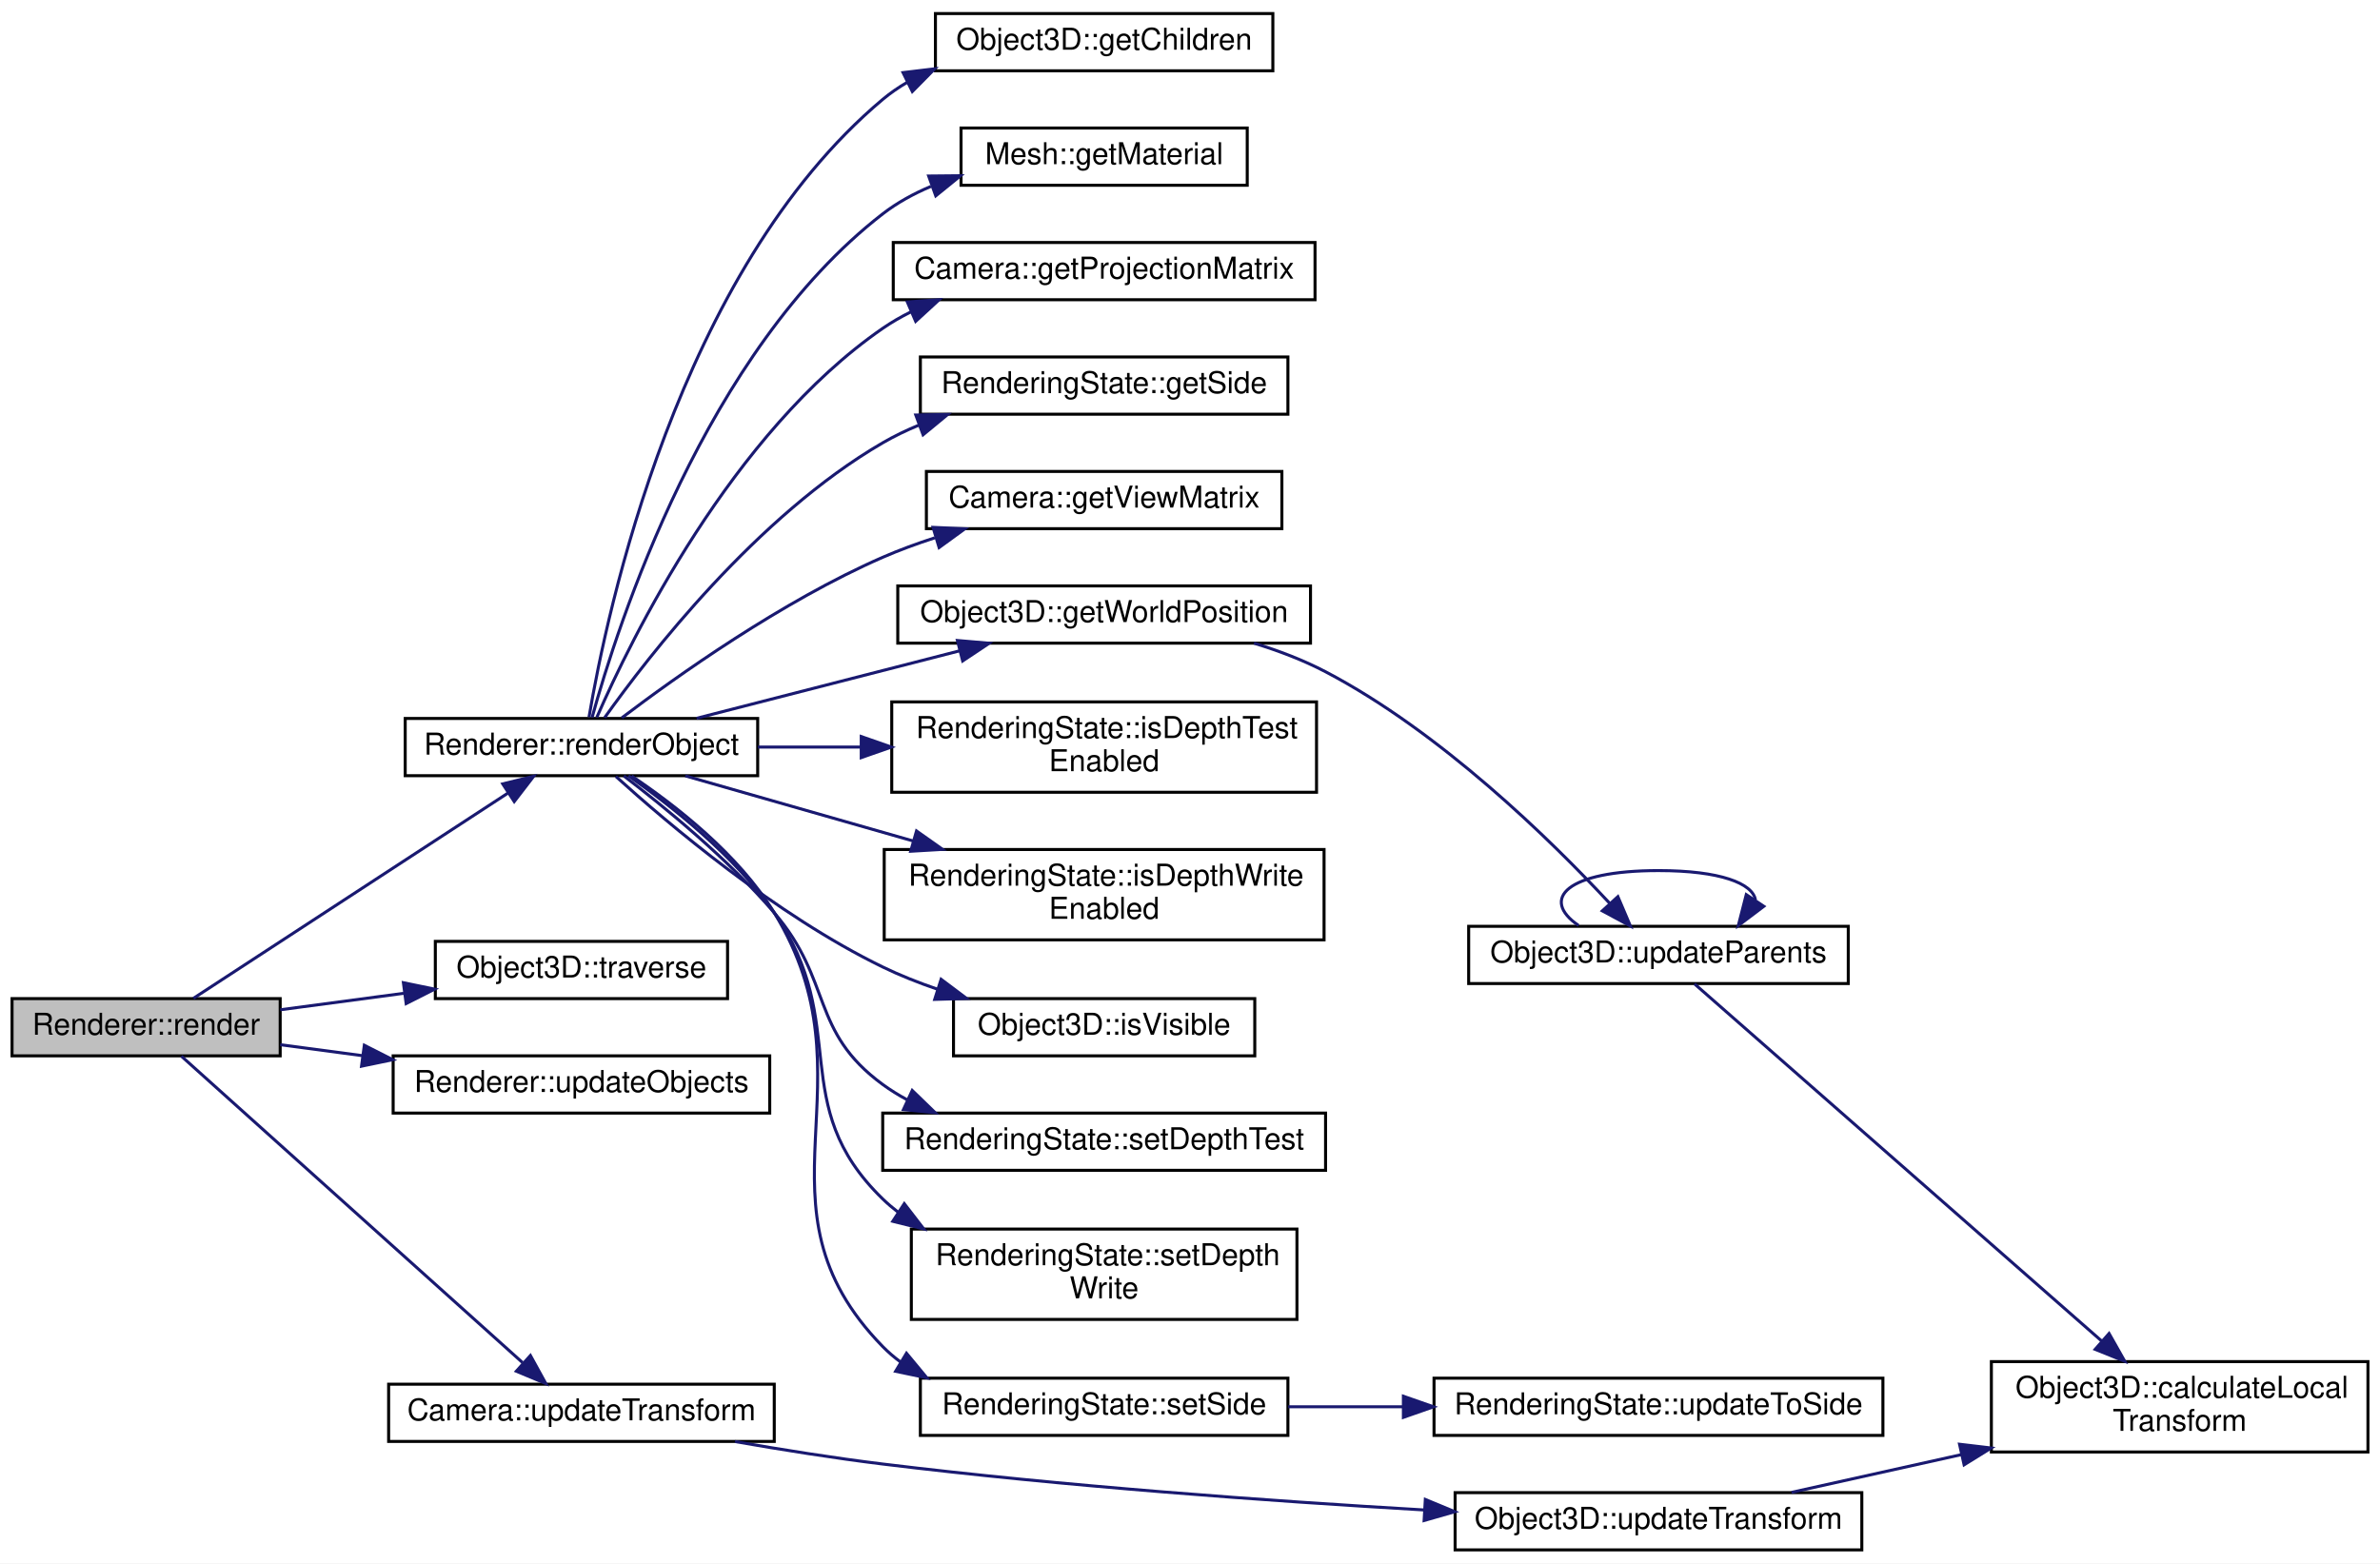
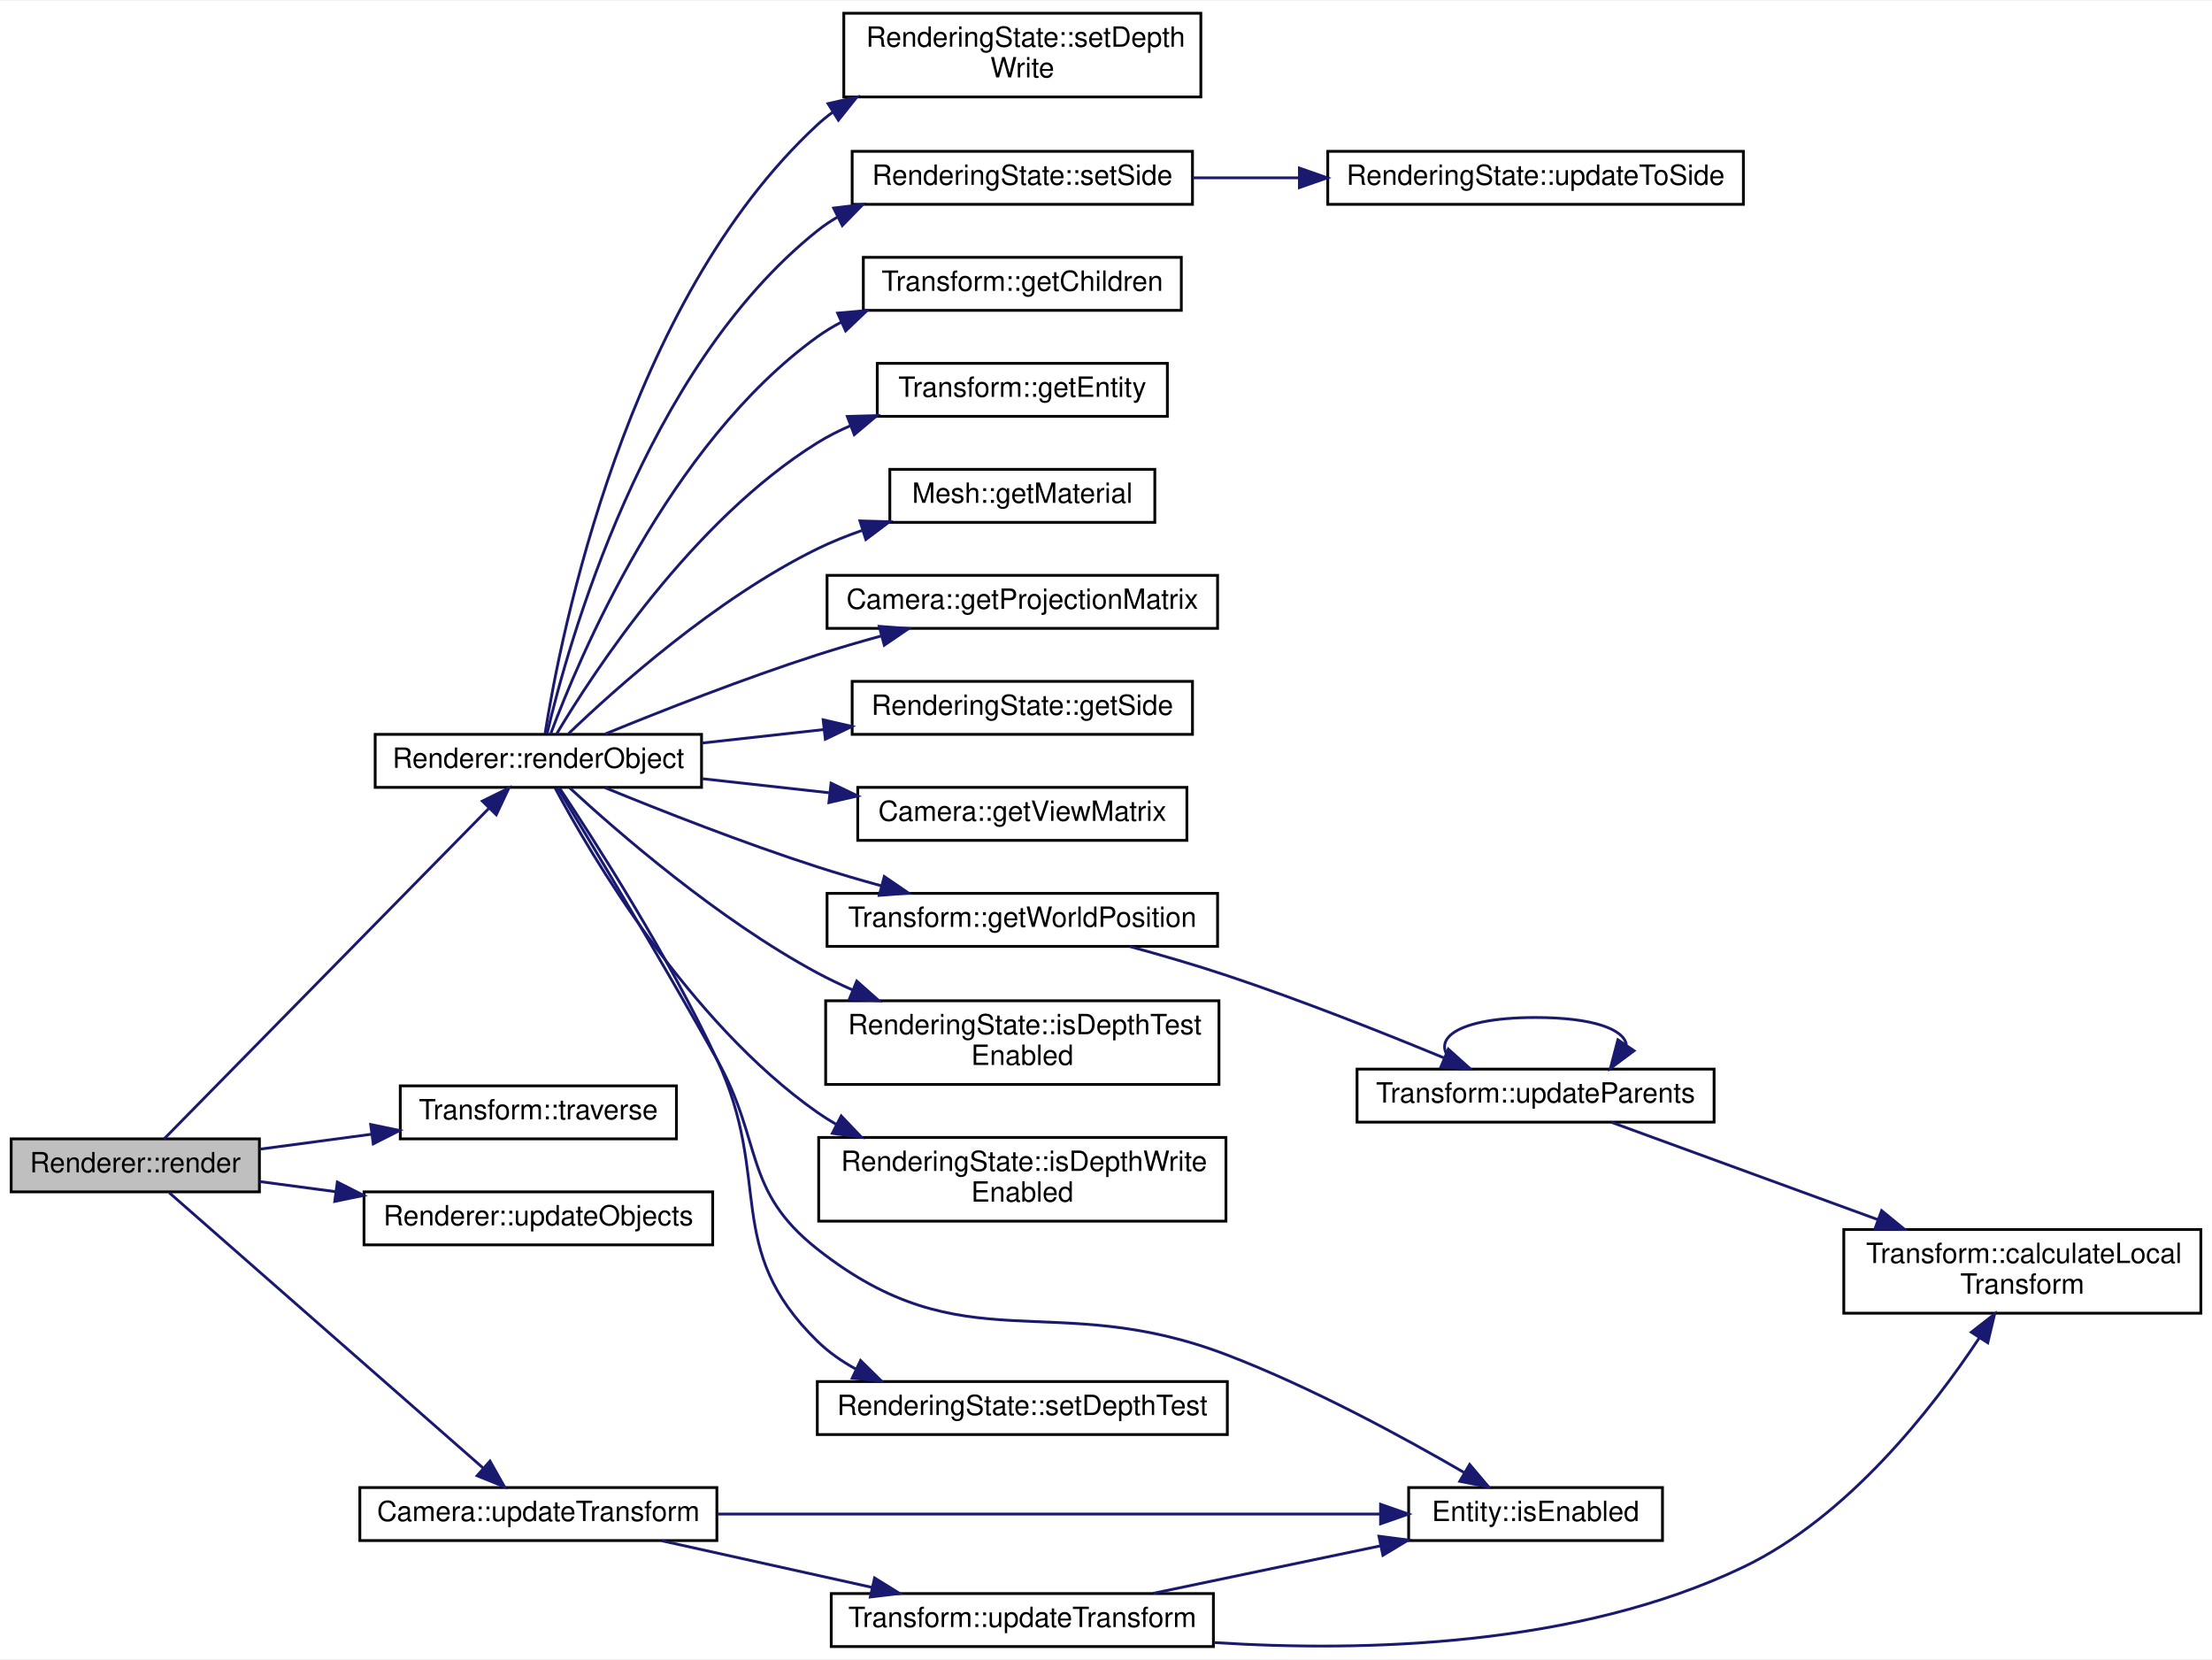
- <svg xmlns="http://www.w3.org/2000/svg" xmlns:xlink="http://www.w3.org/1999/xlink" width="790pt" height="519pt" viewBox="0.00 0.00 790.00 519.00">
-   <g id="graph0" class="graph" transform="scale(1 1) rotate(0) translate(4 515)">
-     <polygon fill="white" stroke="transparent" points="-4,4 -4,-515 786,-515 786,4 -4,4" />
+ <svg xmlns="http://www.w3.org/2000/svg" xmlns:xlink="http://www.w3.org/1999/xlink" width="793pt" height="595pt" viewBox="0.00 0.00 793.00 594.50">
+   <g id="graph0" class="graph" transform="scale(1 1) rotate(0) translate(4 590.5)">
+     <polygon fill="white" stroke="transparent" points="-4,4 -4,-590.5 789,-590.5 789,4 -4,4" />
    <g id="node1" class="node">
      <g id="a_node1">
        <a xlink:title=" ">
-           <polygon fill="#bfbfbf" stroke="black" points="0,-164.5 0,-183.5 89,-183.5 89,-164.5 0,-164.5" />
-           <text text-anchor="middle" x="44.5" y="-171.5" font-family="Helvetica,sans-Serif" font-size="10.00">Renderer::render</text>
+           <polygon fill="#bfbfbf" stroke="black" points="0,-163.5 0,-182.5 89,-182.5 89,-163.5 0,-163.5" />
+           <text text-anchor="middle" x="44.5" y="-170.5" font-family="Helvetica,sans-Serif" font-size="10.00">Renderer::render</text>
        </a>
      </g>
    </g>
    <g id="node2" class="node">
      <g id="a_node2">
-         <a xlink:href="class_renderer.html#a2bdeeed1ec04732473b593ae7729e3a0" target="_top" xlink:title=" ">
-           <polygon fill="white" stroke="black" points="130.5,-257.5 130.5,-276.5 247.5,-276.5 247.5,-257.5 130.5,-257.5" />
-           <text text-anchor="middle" x="189" y="-264.5" font-family="Helvetica,sans-Serif" font-size="10.00">Renderer::renderObject</text>
+         <a xlink:href="class_renderer.html#aa814eabb912509d0cd34b61018e98fb4" target="_top" xlink:title=" ">
+           <polygon fill="white" stroke="black" points="130.5,-308.5 130.5,-327.5 247.5,-327.5 247.5,-308.5 130.5,-308.5" />
+           <text text-anchor="middle" x="189" y="-315.5" font-family="Helvetica,sans-Serif" font-size="10.00">Renderer::renderObject</text>
        </a>
      </g>
    </g>
    <g id="edge1" class="edge">
-       <path fill="none" stroke="midnightblue" d="M60.21,-183.6C84.96,-199.75 135.1,-232.48 164.68,-251.78" />
-       <polygon fill="midnightblue" stroke="midnightblue" points="162.87,-254.78 173.15,-257.31 166.69,-248.91 162.87,-254.78" />
+       <path fill="none" stroke="midnightblue" d="M54.85,-182.51C78.5,-206.57 140.94,-270.11 171.15,-300.86" />
+       <polygon fill="midnightblue" stroke="midnightblue" points="168.92,-303.58 178.43,-308.26 173.92,-298.68 168.92,-303.58" />
+     </g>
+     <g id="node19" class="node">
+       <g id="a_node19">
+         <a xlink:href="class_transform.html#ac347ad73951c53a3df8a065cb418673f" target="_top" xlink:title=" ">
+           <polygon fill="white" stroke="black" points="139.5,-182.5 139.5,-201.5 238.5,-201.5 238.5,-182.5 139.5,-182.5" />
+           <text text-anchor="middle" x="189" y="-189.5" font-family="Helvetica,sans-Serif" font-size="10.00">Transform::traverse</text>
+         </a>
+       </g>
+     </g>
+     <g id="edge19" class="edge">
+       <path fill="none" stroke="midnightblue" d="M89.03,-178.8C101.68,-180.49 115.72,-182.36 129.15,-184.15" />
+       <polygon fill="midnightblue" stroke="midnightblue" points="128.89,-187.65 139.26,-185.5 129.82,-180.71 128.89,-187.65" />
+     </g>
+     <g id="node20" class="node">
+       <g id="a_node20">
+         <a xlink:href="class_renderer.html#a9e2caf85bc89906a55ad46463b8e0d65" target="_top" xlink:title=" ">
+           <polygon fill="white" stroke="black" points="126.5,-144.5 126.5,-163.5 251.5,-163.5 251.5,-144.5 126.5,-144.5" />
+           <text text-anchor="middle" x="189" y="-151.5" font-family="Helvetica,sans-Serif" font-size="10.00">Renderer::updateObjects</text>
+         </a>
+       </g>
+     </g>
+     <g id="edge20" class="edge">
+       <path fill="none" stroke="midnightblue" d="M89.03,-167.2C97.68,-166.04 106.99,-164.8 116.3,-163.56" />
+       <polygon fill="midnightblue" stroke="midnightblue" points="116.93,-167.01 126.38,-162.22 116,-160.07 116.93,-167.01" />
+     </g>
+     <g id="node21" class="node">
+       <g id="a_node21">
+         <a xlink:href="class_camera.html#af0f2af61879a9f9346d52028a5190cda" target="_top" xlink:title=" ">
+           <polygon fill="white" stroke="black" points="125,-38.5 125,-57.5 253,-57.5 253,-38.5 125,-38.5" />
+           <text text-anchor="middle" x="189" y="-45.5" font-family="Helvetica,sans-Serif" font-size="10.00">Camera::updateTransform</text>
+         </a>
+       </g>
+     </g>
+     <g id="edge21" class="edge">
+       <path fill="none" stroke="midnightblue" d="M56.68,-163.19C81.03,-141.83 139.07,-90.92 169.17,-64.52" />
+       <polygon fill="midnightblue" stroke="midnightblue" points="171.66,-66.99 176.87,-57.76 167.04,-61.73 171.66,-66.99" />
+     </g>
+     <g id="node3" class="node">
+       <g id="a_node3">
+         <a xlink:href="class_transform.html#aa88751206dca7860f5c17977c8c10aa0" target="_top" xlink:title=" ">
+           <polygon fill="white" stroke="black" points="305.5,-479.5 305.5,-498.5 419.5,-498.5 419.5,-479.5 305.5,-479.5" />
+           <text text-anchor="middle" x="362.5" y="-486.5" font-family="Helvetica,sans-Serif" font-size="10.00">Transform::getChildren</text>
+         </a>
+       </g>
+     </g>
+     <g id="edge2" class="edge">
+       <path fill="none" stroke="midnightblue" d="M193.39,-327.6C203.41,-354.55 235.62,-431.49 289,-470 291.69,-471.94 294.57,-473.68 297.56,-475.25" />
+       <polygon fill="midnightblue" stroke="midnightblue" points="296.28,-478.51 306.84,-479.43 299.16,-472.13 296.28,-478.51" />
+     </g>
+     <g id="node4" class="node">
+       <g id="a_node4">
+         <a xlink:href="class_transform.html#adca42bceb17b1b1f782a8993c937172a" target="_top" xlink:title=" ">
+           <polygon fill="white" stroke="black" points="310.5,-441.5 310.5,-460.5 414.5,-460.5 414.5,-441.5 310.5,-441.5" />
+           <text text-anchor="middle" x="362.5" y="-448.5" font-family="Helvetica,sans-Serif" font-size="10.00">Transform::getEntity</text>
+         </a>
+       </g>
+     </g>
+     <g id="edge3" class="edge">
+       <path fill="none" stroke="midnightblue" d="M195.55,-327.67C208.74,-349.77 244.25,-404.19 289,-432 292.77,-434.34 296.82,-436.4 301.01,-438.2" />
+       <polygon fill="midnightblue" stroke="midnightblue" points="299.77,-441.47 310.36,-441.76 302.26,-434.93 299.77,-441.47" />
+     </g>
+     <g id="node5" class="node">
+       <g id="a_node5">
+         <a xlink:href="class_mesh.html#aecffca8fb03133d4c17187203cd0266c" target="_top" xlink:title=" ">
+           <polygon fill="white" stroke="black" points="315,-403.5 315,-422.5 410,-422.5 410,-403.5 315,-403.5" />
+           <text text-anchor="middle" x="362.5" y="-410.5" font-family="Helvetica,sans-Serif" font-size="10.00">Mesh::getMaterial</text>
+         </a>
+       </g>
+     </g>
+     <g id="edge4" class="edge">
+       <path fill="none" stroke="midnightblue" d="M199.77,-327.7C216.56,-343.84 252.61,-376.17 289,-394 294.04,-396.47 299.44,-398.64 304.93,-400.56" />
+       <polygon fill="midnightblue" stroke="midnightblue" points="304.28,-404.02 314.87,-403.72 306.4,-397.35 304.28,-404.02" />
+     </g>
+     <g id="node6" class="node">
+       <g id="a_node6">
+         <a xlink:href="class_camera.html#afa63fa057ff14d083a1fc909c714a193" target="_top" xlink:title=" ">
+           <polygon fill="white" stroke="black" points="292.5,-365.5 292.5,-384.5 432.5,-384.5 432.5,-365.5 292.5,-365.5" />
+           <text text-anchor="middle" x="362.5" y="-372.5" font-family="Helvetica,sans-Serif" font-size="10.00">Camera::getProjectionMatrix</text>
+         </a>
+       </g>
+     </g>
+     <g id="edge5" class="edge">
+       <path fill="none" stroke="midnightblue" d="M212.95,-327.64C232.85,-335.79 262.54,-347.48 289,-356 296.4,-358.38 304.3,-360.69 312.06,-362.82" />
+       <polygon fill="midnightblue" stroke="midnightblue" points="311.2,-366.22 321.76,-365.43 313.01,-359.46 311.2,-366.22" />
+     </g>
+     <g id="node7" class="node">
+       <g id="a_node7">
+         <a xlink:href="class_rendering_state.html#aeed41975ad27a7047fbd53de0bf8bffe" target="_top" xlink:title=" ">
+           <polygon fill="white" stroke="black" points="301.5,-327.5 301.5,-346.5 423.5,-346.5 423.5,-327.5 301.5,-327.5" />
+           <text text-anchor="middle" x="362.5" y="-334.5" font-family="Helvetica,sans-Serif" font-size="10.00">RenderingState::getSide</text>
+         </a>
+       </g>
+     </g>
+     <g id="edge6" class="edge">
+       <path fill="none" stroke="midnightblue" d="M247.58,-324.38C261.66,-325.94 276.87,-327.62 291.45,-329.24" />
+       <polygon fill="midnightblue" stroke="midnightblue" points="291.1,-332.72 301.43,-330.34 291.88,-325.76 291.1,-332.72" />
+     </g>
+     <g id="node8" class="node">
+       <g id="a_node8">
+         <a xlink:href="class_camera.html#ac41a74ed5e232d5506808006b31982e1" target="_top" xlink:title=" ">
+           <polygon fill="white" stroke="black" points="303.5,-289.5 303.5,-308.5 421.5,-308.5 421.5,-289.5 303.5,-289.5" />
+           <text text-anchor="middle" x="362.5" y="-296.5" font-family="Helvetica,sans-Serif" font-size="10.00">Camera::getViewMatrix</text>
+         </a>
+       </g>
+     </g>
+     <g id="edge7" class="edge">
+       <path fill="none" stroke="midnightblue" d="M247.58,-311.62C262.21,-310 278.07,-308.24 293.17,-306.57" />
+       <polygon fill="midnightblue" stroke="midnightblue" points="293.93,-310.01 303.48,-305.43 293.16,-303.05 293.93,-310.01" />
+     </g>
+     <g id="node9" class="node">
+       <g id="a_node9">
+         <a xlink:href="class_transform.html#a4aceae93bd257caee5459fe0d2c44dcf" target="_top" xlink:title=" ">
+           <polygon fill="white" stroke="black" points="292.5,-251.5 292.5,-270.5 432.5,-270.5 432.5,-251.5 292.5,-251.5" />
+           <text text-anchor="middle" x="362.5" y="-258.5" font-family="Helvetica,sans-Serif" font-size="10.00">Transform::getWorldPosition</text>
+         </a>
+       </g>
+     </g>
+     <g id="edge8" class="edge">
+       <path fill="none" stroke="midnightblue" d="M212.95,-308.36C232.85,-300.21 262.54,-288.52 289,-280 296.4,-277.62 304.3,-275.31 312.06,-273.18" />
+       <polygon fill="midnightblue" stroke="midnightblue" points="313.01,-276.54 321.76,-270.57 311.2,-269.78 313.01,-276.54" />
+     </g>
+     <g id="node12" class="node">
+       <g id="a_node12">
+         <a xlink:href="class_rendering_state.html#a18fd46cb3589363bacb3fe8c43717a11" target="_top" xlink:title=" ">
+           <polygon fill="white" stroke="black" points="292,-202 292,-232 433,-232 433,-202 292,-202" />
+           <text text-anchor="start" x="300" y="-220" font-family="Helvetica,sans-Serif" font-size="10.00">RenderingState::isDepthTest</text>
+           <text text-anchor="middle" x="362.5" y="-209" font-family="Helvetica,sans-Serif" font-size="10.00">Enabled</text>
+         </a>
+       </g>
+     </g>
+     <g id="edge12" class="edge">
+       <path fill="none" stroke="midnightblue" d="M200.2,-308.34C217.33,-292.56 253.5,-261.09 289,-242 293,-239.85 297.22,-237.83 301.53,-235.94" />
+       <polygon fill="midnightblue" stroke="midnightblue" points="303.15,-239.06 311.07,-232.02 300.49,-232.58 303.15,-239.06" />
+     </g>
+     <g id="node13" class="node">
+       <g id="a_node13">
+         <a xlink:href="class_rendering_state.html#a146f2037a5c55a8e2a7b2b5c9e111aa7" target="_top" xlink:title=" ">
+           <polygon fill="white" stroke="black" points="289.5,-153 289.5,-183 435.5,-183 435.5,-153 289.5,-153" />
+           <text text-anchor="start" x="297.5" y="-171" font-family="Helvetica,sans-Serif" font-size="10.00">RenderingState::isDepthWrite</text>
+           <text text-anchor="middle" x="362.5" y="-160" font-family="Helvetica,sans-Serif" font-size="10.00">Enabled</text>
+         </a>
+       </g>
+     </g>
+     <g id="edge13" class="edge">
+       <path fill="none" stroke="midnightblue" d="M195.03,-308.21C207.61,-284.67 242.78,-224.46 289,-192 291.14,-190.5 293.37,-189.09 295.68,-187.76" />
+       <polygon fill="midnightblue" stroke="midnightblue" points="297.58,-190.72 304.88,-183.05 294.39,-184.49 297.58,-190.72" />
+     </g>
+     <g id="node14" class="node">
+       <g id="a_node14">
+         <a xlink:href="class_entity.html#a2a0f7811f8c3f8726be1549e1c4acba4" target="_top" xlink:title=" ">
+           <polygon fill="white" stroke="black" points="501,-38.5 501,-57.5 592,-57.5 592,-38.5 501,-38.5" />
+           <text text-anchor="middle" x="546.5" y="-45.5" font-family="Helvetica,sans-Serif" font-size="10.00">Entity::isEnabled</text>
+         </a>
+       </g>
+     </g>
+     <g id="edge14" class="edge">
+       <path fill="none" stroke="midnightblue" d="M195.88,-308.35C207.2,-289.69 232.71,-247.32 253,-211 269.68,-181.15 262.16,-164.19 289,-143 341.96,-101.18 373,-129.18 436,-105 466.33,-93.36 499.13,-75.52 520.84,-62.91" />
+       <polygon fill="midnightblue" stroke="midnightblue" points="522.87,-65.78 529.71,-57.69 519.32,-59.74 522.87,-65.78" />
+     </g>
+     <g id="node15" class="node">
+       <g id="a_node15">
+         <a xlink:href="class_rendering_state.html#a018f7b1d53aec7938e1387c2002c526c" target="_top" xlink:title=" ">
+           <polygon fill="white" stroke="black" points="289,-76.5 289,-95.5 436,-95.5 436,-76.5 289,-76.5" />
+           <text text-anchor="middle" x="362.5" y="-83.5" font-family="Helvetica,sans-Serif" font-size="10.00">RenderingState::setDepthTest</text>
+         </a>
+       </g>
+     </g>
+     <g id="edge15" class="edge">
+       <path fill="none" stroke="midnightblue" d="M196.56,-308.31C208.8,-289.94 235.47,-248.5 253,-211 273.18,-167.83 254.92,-143.31 289,-110 293.03,-106.06 297.72,-102.77 302.74,-100.02" />
+       <polygon fill="midnightblue" stroke="midnightblue" points="304.51,-103.05 312.06,-95.62 301.52,-96.72 304.51,-103.05" />
+     </g>
+     <g id="node16" class="node">
+       <g id="a_node16">
+         <a xlink:href="class_rendering_state.html#a2febc5778dc60f6bd1f0cb2019b68319" target="_top" xlink:title=" ">
+           <polygon fill="white" stroke="black" points="298.5,-556 298.5,-586 426.5,-586 426.5,-556 298.5,-556" />
+           <text text-anchor="start" x="306.5" y="-574" font-family="Helvetica,sans-Serif" font-size="10.00">RenderingState::setDepth</text>
+           <text text-anchor="middle" x="362.5" y="-563" font-family="Helvetica,sans-Serif" font-size="10.00">Write</text>
+         </a>
+       </g>
+     </g>
+     <g id="edge16" class="edge">
+       <path fill="none" stroke="midnightblue" d="M191.41,-327.83C196.92,-362.8 220.27,-482.4 289,-546 290.71,-547.58 292.52,-549.06 294.41,-550.45" />
+       <polygon fill="midnightblue" stroke="midnightblue" points="292.85,-553.6 303.18,-555.95 296.57,-547.67 292.85,-553.6" />
+     </g>
+     <g id="node17" class="node">
+       <g id="a_node17">
+         <a xlink:href="class_rendering_state.html#a0aad7ee74dfb460afea02d266a120fce" target="_top" xlink:title=" ">
+           <polygon fill="white" stroke="black" points="301.5,-517.5 301.5,-536.5 423.5,-536.5 423.5,-517.5 301.5,-517.5" />
+           <text text-anchor="middle" x="362.5" y="-524.5" font-family="Helvetica,sans-Serif" font-size="10.00">RenderingState::setSide</text>
+         </a>
+       </g>
+     </g>
+     <g id="edge17" class="edge">
+       <path fill="none" stroke="midnightblue" d="M192.1,-327.66C199.4,-358.94 226.78,-458.36 289,-508 291.29,-509.83 293.73,-511.48 296.29,-512.97" />
+       <polygon fill="midnightblue" stroke="midnightblue" points="294.85,-516.16 305.36,-517.47 297.96,-509.89 294.85,-516.16" />
+     </g>
+     <g id="node10" class="node">
+       <g id="a_node10">
+         <a xlink:href="class_transform.html#a1a6acc87d9a71ce0017898ba55b0951b" target="_top" xlink:title=" ">
+           <polygon fill="white" stroke="black" points="482.5,-188.5 482.5,-207.5 610.5,-207.5 610.5,-188.5 482.5,-188.5" />
+           <text text-anchor="middle" x="546.5" y="-195.5" font-family="Helvetica,sans-Serif" font-size="10.00">Transform::updateParents</text>
+         </a>
+       </g>
+     </g>
+     <g id="edge9" class="edge">
+       <path fill="none" stroke="midnightblue" d="M400.98,-251.47C412.31,-248.37 424.73,-244.76 436,-241 462.55,-232.15 492.05,-220.46 513.73,-211.5" />
+       <polygon fill="midnightblue" stroke="midnightblue" points="515.22,-214.67 523.1,-207.59 512.53,-208.21 515.22,-214.67" />
+     </g>
+     <g id="edge11" class="edge">
+       <path fill="none" stroke="midnightblue" d="M519.68,-207.76C506.63,-216.57 515.57,-226 546.5,-226 567.28,-226 578.13,-221.74 579.06,-216.27" />
+       <polygon fill="midnightblue" stroke="midnightblue" points="581.81,-214.09 573.32,-207.76 576.01,-218.01 581.81,-214.09" />
+     </g>
+     <g id="node11" class="node">
+       <g id="a_node11">
+         <a xlink:href="class_transform.html#ae511cc7b5382f46863ed06975ed80e57" target="_top" xlink:title=" ">
+           <polygon fill="white" stroke="black" points="657,-120 657,-150 785,-150 785,-120 657,-120" />
+           <text text-anchor="start" x="665" y="-138" font-family="Helvetica,sans-Serif" font-size="10.00">Transform::calculateLocal</text>
+           <text text-anchor="middle" x="721" y="-127" font-family="Helvetica,sans-Serif" font-size="10.00">Transform</text>
+         </a>
+       </g>
+     </g>
+     <g id="edge10" class="edge">
+       <path fill="none" stroke="midnightblue" d="M573.7,-188.43C598.98,-179.2 637.93,-164.97 669.29,-153.52" />
+       <polygon fill="midnightblue" stroke="midnightblue" points="670.56,-156.78 678.75,-150.07 668.16,-150.21 670.56,-156.78" />
    </g>
    <g id="node18" class="node">
      <g id="a_node18">
-         <a xlink:href="class_object3_d.html#abfcb01c6c466abc2c90e82c9722eb9e5" target="_top" xlink:title=" ">
-           <polygon fill="white" stroke="black" points="140.5,-183.5 140.5,-202.5 237.5,-202.5 237.5,-183.5 140.5,-183.5" />
-           <text text-anchor="middle" x="189" y="-190.5" font-family="Helvetica,sans-Serif" font-size="10.00">Object3D::traverse</text>
+         <a xlink:href="class_rendering_state.html#aa4ff3c107d673ad86b3f38cd250e08b6" target="_top" xlink:title=" ">
+           <polygon fill="white" stroke="black" points="472,-517.5 472,-536.5 621,-536.5 621,-517.5 472,-517.5" />
+           <text text-anchor="middle" x="546.5" y="-524.5" font-family="Helvetica,sans-Serif" font-size="10.00">RenderingState::updateToSide</text>
        </a>
      </g>
    </g>
    <g id="edge18" class="edge">
-       <path fill="none" stroke="midnightblue" d="M89.03,-179.8C101.94,-181.53 116.3,-183.44 129.98,-185.26" />
-       <polygon fill="midnightblue" stroke="midnightblue" points="129.9,-188.78 140.27,-186.64 130.82,-181.85 129.9,-188.78" />
-     </g>
-     <g id="node19" class="node">
-       <g id="a_node19">
-         <a xlink:href="class_renderer.html#a5f8debf05f18645236b8dc487a6aa86d" target="_top" xlink:title=" ">
-           <polygon fill="white" stroke="black" points="126.5,-145.5 126.5,-164.5 251.5,-164.5 251.5,-145.5 126.5,-145.5" />
-           <text text-anchor="middle" x="189" y="-152.5" font-family="Helvetica,sans-Serif" font-size="10.00">Renderer::updateObjects</text>
-         </a>
-       </g>
-     </g>
-     <g id="edge19" class="edge">
-       <path fill="none" stroke="midnightblue" d="M89.03,-168.2C97.68,-167.04 106.99,-165.8 116.3,-164.56" />
-       <polygon fill="midnightblue" stroke="midnightblue" points="116.93,-168.01 126.38,-163.22 116,-161.07 116.93,-168.01" />
-     </g>
-     <g id="node20" class="node">
-       <g id="a_node20">
-         <a xlink:href="class_camera.html#af0f2af61879a9f9346d52028a5190cda" target="_top" xlink:title=" ">
-           <polygon fill="white" stroke="black" points="125,-36.5 125,-55.5 253,-55.5 253,-36.5 125,-36.5" />
-           <text text-anchor="middle" x="189" y="-43.5" font-family="Helvetica,sans-Serif" font-size="10.00">Camera::updateTransform</text>
-         </a>
-       </g>
-     </g>
-     <g id="edge20" class="edge">
-       <path fill="none" stroke="midnightblue" d="M56.21,-164.38C80.35,-142.7 139.25,-89.79 169.46,-62.66" />
-       <polygon fill="midnightblue" stroke="midnightblue" points="172.06,-65.02 177.17,-55.73 167.39,-59.81 172.06,-65.02" />
-     </g>
-     <g id="node3" class="node">
-       <g id="a_node3">
-         <a xlink:href="class_object3_d.html#add236be584240de0df808f4a656572c4" target="_top" xlink:title=" ">
-           <polygon fill="white" stroke="black" points="306.5,-491.5 306.5,-510.5 418.5,-510.5 418.5,-491.5 306.5,-491.5" />
-           <text text-anchor="middle" x="362.5" y="-498.5" font-family="Helvetica,sans-Serif" font-size="10.00">Object3D::getChildren</text>
-         </a>
-       </g>
-     </g>
-     <g id="edge2" class="edge">
-       <path fill="none" stroke="midnightblue" d="M191.51,-276.93C197.27,-311.12 220.98,-424.97 289,-482 291.54,-484.13 294.3,-486.03 297.2,-487.71" />
-       <polygon fill="midnightblue" stroke="midnightblue" points="295.75,-490.9 306.27,-492.16 298.83,-484.62 295.75,-490.9" />
-     </g>
-     <g id="node4" class="node">
-       <g id="a_node4">
-         <a xlink:href="class_mesh.html#aecffca8fb03133d4c17187203cd0266c" target="_top" xlink:title=" ">
-           <polygon fill="white" stroke="black" points="315,-453.5 315,-472.5 410,-472.5 410,-453.5 315,-453.5" />
-           <text text-anchor="middle" x="362.5" y="-460.5" font-family="Helvetica,sans-Serif" font-size="10.00">Mesh::getMaterial</text>
-         </a>
-       </g>
-     </g>
-     <g id="edge3" class="edge">
-       <path fill="none" stroke="midnightblue" d="M192.54,-276.84C200.81,-306.91 229.97,-398.32 289,-444 293.81,-447.72 299.29,-450.72 305.02,-453.13" />
-       <polygon fill="midnightblue" stroke="midnightblue" points="304.25,-456.57 314.84,-456.67 306.61,-449.99 304.25,-456.57" />
-     </g>
-     <g id="node5" class="node">
-       <g id="a_node5">
-         <a xlink:href="class_camera.html#afa63fa057ff14d083a1fc909c714a193" target="_top" xlink:title=" ">
-           <polygon fill="white" stroke="black" points="292.5,-415.5 292.5,-434.5 432.5,-434.5 432.5,-415.5 292.5,-415.5" />
-           <text text-anchor="middle" x="362.5" y="-422.5" font-family="Helvetica,sans-Serif" font-size="10.00">Camera::getProjectionMatrix</text>
-         </a>
-       </g>
-     </g>
-     <g id="edge4" class="edge">
-       <path fill="none" stroke="midnightblue" d="M194.11,-276.87C205.27,-302.45 238.77,-371.33 289,-406 291.93,-408.02 295.05,-409.82 298.31,-411.44" />
-       <polygon fill="midnightblue" stroke="midnightblue" points="297.17,-414.76 307.74,-415.5 299.94,-408.33 297.17,-414.76" />
-     </g>
-     <g id="node6" class="node">
-       <g id="a_node6">
-         <a xlink:href="class_rendering_state.html#aeed41975ad27a7047fbd53de0bf8bffe" target="_top" xlink:title=" ">
-           <polygon fill="white" stroke="black" points="301.5,-377.5 301.5,-396.5 423.5,-396.5 423.5,-377.5 301.5,-377.5" />
-           <text text-anchor="middle" x="362.5" y="-384.5" font-family="Helvetica,sans-Serif" font-size="10.00">RenderingState::getSide</text>
-         </a>
-       </g>
-     </g>
-     <g id="edge5" class="edge">
-       <path fill="none" stroke="midnightblue" d="M196.69,-276.75C211.09,-297 247.16,-343.72 289,-368 292.84,-370.23 296.94,-372.2 301.17,-373.94" />
-       <polygon fill="midnightblue" stroke="midnightblue" points="299.98,-377.23 310.57,-377.41 302.4,-370.67 299.98,-377.23" />
-     </g>
-     <g id="node7" class="node">
-       <g id="a_node7">
-         <a xlink:href="class_camera.html#ac41a74ed5e232d5506808006b31982e1" target="_top" xlink:title=" ">
-           <polygon fill="white" stroke="black" points="303.5,-339.5 303.5,-358.5 421.5,-358.5 421.5,-339.5 303.5,-339.5" />
-           <text text-anchor="middle" x="362.5" y="-346.5" font-family="Helvetica,sans-Serif" font-size="10.00">Camera::getViewMatrix</text>
-         </a>
-       </g>
-     </g>
-     <g id="edge6" class="edge">
-       <path fill="none" stroke="midnightblue" d="M202.41,-276.71C220.49,-290.42 255.58,-315.41 289,-330 294.5,-332.4 300.37,-334.55 306.3,-336.47" />
-       <polygon fill="midnightblue" stroke="midnightblue" points="305.7,-339.94 316.29,-339.47 307.72,-333.24 305.7,-339.94" />
-     </g>
-     <g id="node8" class="node">
-       <g id="a_node8">
-         <a xlink:href="class_object3_d.html#a1282f3d1bc1eac2d428f7183ffd0311b" target="_top" xlink:title=" ">
-           <polygon fill="white" stroke="black" points="294,-301.5 294,-320.5 431,-320.5 431,-301.5 294,-301.5" />
-           <text text-anchor="middle" x="362.5" y="-308.5" font-family="Helvetica,sans-Serif" font-size="10.00">Object3D::getWorldPosition</text>
-         </a>
-       </g>
-     </g>
-     <g id="edge7" class="edge">
-       <path fill="none" stroke="midnightblue" d="M227.21,-276.55C252.83,-283.12 287.07,-291.9 314.56,-298.96" />
-       <polygon fill="midnightblue" stroke="midnightblue" points="313.8,-302.38 324.36,-301.47 315.54,-295.6 313.8,-302.38" />
-     </g>
-     <g id="node11" class="node">
-       <g id="a_node11">
-         <a xlink:href="class_rendering_state.html#a18fd46cb3589363bacb3fe8c43717a11" target="_top" xlink:title=" ">
-           <polygon fill="white" stroke="black" points="292,-252 292,-282 433,-282 433,-252 292,-252" />
-           <text text-anchor="start" x="300" y="-270" font-family="Helvetica,sans-Serif" font-size="10.00">RenderingState::isDepthTest</text>
-           <text text-anchor="middle" x="362.5" y="-259" font-family="Helvetica,sans-Serif" font-size="10.00">Enabled</text>
-         </a>
-       </g>
-     </g>
-     <g id="edge11" class="edge">
-       <path fill="none" stroke="midnightblue" d="M247.58,-267C258.57,-267 270.26,-267 281.79,-267" />
-       <polygon fill="midnightblue" stroke="midnightblue" points="281.87,-270.5 291.87,-267 281.87,-263.5 281.87,-270.5" />
-     </g>
-     <g id="node12" class="node">
-       <g id="a_node12">
-         <a xlink:href="class_rendering_state.html#a146f2037a5c55a8e2a7b2b5c9e111aa7" target="_top" xlink:title=" ">
-           <polygon fill="white" stroke="black" points="289.5,-203 289.5,-233 435.5,-233 435.5,-203 289.5,-203" />
-           <text text-anchor="start" x="297.5" y="-221" font-family="Helvetica,sans-Serif" font-size="10.00">RenderingState::isDepthWrite</text>
-           <text text-anchor="middle" x="362.5" y="-210" font-family="Helvetica,sans-Serif" font-size="10.00">Enabled</text>
-         </a>
-       </g>
-     </g>
-     <g id="edge12" class="edge">
-       <path fill="none" stroke="midnightblue" d="M223.47,-257.44C245,-251.29 273.62,-243.11 299.23,-235.79" />
-       <polygon fill="midnightblue" stroke="midnightblue" points="300.22,-239.15 308.87,-233.04 298.29,-232.42 300.22,-239.15" />
-     </g>
-     <g id="node13" class="node">
-       <g id="a_node13">
-         <a xlink:href="class_object3_d.html#abaa0d30b4a47aea16646a0202586b1e4" target="_top" xlink:title=" ">
-           <polygon fill="white" stroke="black" points="312.5,-164.5 312.5,-183.5 412.5,-183.5 412.5,-164.5 312.5,-164.5" />
-           <text text-anchor="middle" x="362.5" y="-171.5" font-family="Helvetica,sans-Serif" font-size="10.00">Object3D::isVisible</text>
-         </a>
-       </g>
-     </g>
-     <g id="edge13" class="edge">
-       <path fill="none" stroke="midnightblue" d="M200.42,-257.25C217.59,-241.7 253.47,-211.26 289,-194 294.7,-191.23 300.85,-188.79 307.07,-186.66" />
-       <polygon fill="midnightblue" stroke="midnightblue" points="308.38,-189.91 316.85,-183.55 306.26,-183.24 308.38,-189.91" />
-     </g>
-     <g id="node14" class="node">
-       <g id="a_node14">
-         <a xlink:href="class_rendering_state.html#a018f7b1d53aec7938e1387c2002c526c" target="_top" xlink:title=" ">
-           <polygon fill="white" stroke="black" points="289,-126.5 289,-145.5 436,-145.5 436,-126.5 289,-126.5" />
-           <text text-anchor="middle" x="362.5" y="-133.5" font-family="Helvetica,sans-Serif" font-size="10.00">RenderingState::setDepthTest</text>
-         </a>
-       </g>
-     </g>
-     <g id="edge14" class="edge">
-       <path fill="none" stroke="midnightblue" d="M203.06,-257.43C216.54,-247.14 237.7,-229.86 253,-212 272.49,-189.24 264.82,-172.7 289,-155 291.54,-153.14 294.25,-151.46 297.08,-149.94" />
-       <polygon fill="midnightblue" stroke="midnightblue" points="298.8,-153.01 306.41,-145.64 295.87,-146.65 298.8,-153.01" />
-     </g>
-     <g id="node15" class="node">
-       <g id="a_node15">
-         <a xlink:href="class_rendering_state.html#a2febc5778dc60f6bd1f0cb2019b68319" target="_top" xlink:title=" ">
-           <polygon fill="white" stroke="black" points="298.5,-77 298.5,-107 426.5,-107 426.5,-77 298.5,-77" />
-           <text text-anchor="start" x="306.5" y="-95" font-family="Helvetica,sans-Serif" font-size="10.00">RenderingState::setDepth</text>
-           <text text-anchor="middle" x="362.5" y="-84" font-family="Helvetica,sans-Serif" font-size="10.00">Write</text>
-         </a>
-       </g>
-     </g>
-     <g id="edge15" class="edge">
-       <path fill="none" stroke="midnightblue" d="M204.6,-257.46C218.71,-247.58 239.82,-230.95 253,-212 278.78,-174.93 256.59,-148.44 289,-117 290.63,-115.42 292.37,-113.94 294.18,-112.55" />
-       <polygon fill="midnightblue" stroke="midnightblue" points="296.16,-115.43 302.63,-107.04 292.34,-109.57 296.16,-115.43" />
-     </g>
-     <g id="node16" class="node">
-       <g id="a_node16">
-         <a xlink:href="class_rendering_state.html#a0aad7ee74dfb460afea02d266a120fce" target="_top" xlink:title=" ">
-           <polygon fill="white" stroke="black" points="301.5,-38.5 301.5,-57.5 423.5,-57.5 423.5,-38.5 301.5,-38.5" />
-           <text text-anchor="middle" x="362.5" y="-45.5" font-family="Helvetica,sans-Serif" font-size="10.00">RenderingState::setSide</text>
-         </a>
-       </g>
-     </g>
-     <g id="edge16" class="edge">
-       <path fill="none" stroke="midnightblue" d="M205.64,-257.41C220.1,-247.73 241.1,-231.44 253,-212 287.43,-155.73 242.92,-115.21 289,-68 290.84,-66.12 292.83,-64.41 294.95,-62.86" />
-       <polygon fill="midnightblue" stroke="midnightblue" points="296.89,-65.78 303.65,-57.62 293.28,-59.78 296.89,-65.78" />
-     </g>
-     <g id="node9" class="node">
-       <g id="a_node9">
-         <a xlink:href="class_object3_d.html#a550760d083917c13f981f6ac4bcfd167" target="_top" xlink:title=" ">
-           <polygon fill="white" stroke="black" points="483.5,-188.5 483.5,-207.5 609.5,-207.5 609.5,-188.5 483.5,-188.5" />
-           <text text-anchor="middle" x="546.5" y="-195.5" font-family="Helvetica,sans-Serif" font-size="10.00">Object3D::updateParents</text>
-         </a>
-       </g>
-     </g>
-     <g id="edge8" class="edge">
-       <path fill="none" stroke="midnightblue" d="M412.23,-301.49C420.41,-298.99 428.62,-295.87 436,-292 474.2,-271.97 510.54,-236.38 530.25,-215.2" />
-       <polygon fill="midnightblue" stroke="midnightblue" points="533.03,-217.35 537.18,-207.6 527.86,-212.63 533.03,-217.35" />
-     </g>
-     <g id="edge10" class="edge">
-       <path fill="none" stroke="midnightblue" d="M519.99,-207.76C507.09,-216.57 515.93,-226 546.5,-226 567.04,-226 577.77,-221.74 578.69,-216.27" />
-       <polygon fill="midnightblue" stroke="midnightblue" points="581.47,-214.14 573.01,-207.76 575.64,-218.02 581.47,-214.14" />
-     </g>
-     <g id="node10" class="node">
-       <g id="a_node10">
-         <a xlink:href="class_object3_d.html#abc681f1051acec39dd995a1bab816eba" target="_top" xlink:title=" ">
-           <polygon fill="white" stroke="black" points="657,-33 657,-63 782,-63 782,-33 657,-33" />
-           <text text-anchor="start" x="665" y="-51" font-family="Helvetica,sans-Serif" font-size="10.00">Object3D::calculateLocal</text>
-           <text text-anchor="middle" x="719.5" y="-40" font-family="Helvetica,sans-Serif" font-size="10.00">Transform</text>
-         </a>
-       </g>
-     </g>
-     <g id="edge9" class="edge">
-       <path fill="none" stroke="midnightblue" d="M558.46,-188.39C585.5,-164.66 655.97,-102.85 693.74,-69.72" />
-       <polygon fill="midnightblue" stroke="midnightblue" points="696.07,-72.33 701.28,-63.11 691.45,-67.07 696.07,-72.33" />
-     </g>
-     <g id="node17" class="node">
-       <g id="a_node17">
-         <a xlink:href="class_rendering_state.html#aa4ff3c107d673ad86b3f38cd250e08b6" target="_top" xlink:title=" ">
-           <polygon fill="white" stroke="black" points="472,-38.5 472,-57.5 621,-57.5 621,-38.5 472,-38.5" />
-           <text text-anchor="middle" x="546.5" y="-45.5" font-family="Helvetica,sans-Serif" font-size="10.00">RenderingState::updateToSide</text>
-         </a>
-       </g>
-     </g>
-     <g id="edge17" class="edge">
-       <path fill="none" stroke="midnightblue" d="M423.6,-48C435.77,-48 448.78,-48 461.6,-48" />
-       <polygon fill="midnightblue" stroke="midnightblue" points="461.83,-51.5 471.83,-48 461.83,-44.5 461.83,-51.5" />
-     </g>
-     <g id="node21" class="node">
-       <g id="a_node21">
-         <a xlink:href="class_object3_d.html#a5a67b583a1d4c26e197b5631cd0fd050" target="_top" xlink:title=" ">
-           <polygon fill="white" stroke="black" points="479,-0.5 479,-19.5 614,-19.5 614,-0.5 479,-0.5" />
-           <text text-anchor="middle" x="546.5" y="-7.5" font-family="Helvetica,sans-Serif" font-size="10.00">Object3D::updateTransform</text>
-         </a>
-       </g>
-     </g>
-     <g id="edge21" class="edge">
-       <path fill="none" stroke="midnightblue" d="M239.97,-36.46C255.62,-33.73 272.99,-30.96 289,-29 349.12,-21.63 417.55,-16.73 468.6,-13.76" />
-       <polygon fill="midnightblue" stroke="midnightblue" points="469.11,-17.24 478.9,-13.17 468.71,-10.25 469.11,-17.24" />
+       <path fill="none" stroke="midnightblue" d="M423.6,-527C435.77,-527 448.78,-527 461.6,-527" />
+       <polygon fill="midnightblue" stroke="midnightblue" points="461.83,-530.5 471.83,-527 461.83,-523.5 461.83,-530.5" />
    </g>
    <g id="edge22" class="edge">
-       <path fill="none" stroke="midnightblue" d="M590.65,-19.59C607.75,-23.39 627.88,-27.86 647.04,-32.12" />
-       <polygon fill="midnightblue" stroke="midnightblue" points="646.43,-35.57 656.95,-34.32 647.95,-28.74 646.43,-35.57" />
+       <path fill="none" stroke="midnightblue" d="M253.15,-48C320.62,-48 426.5,-48 490.62,-48" />
+       <polygon fill="midnightblue" stroke="midnightblue" points="490.93,-51.5 500.93,-48 490.93,-44.5 490.93,-51.5" />
+     </g>
+     <g id="node22" class="node">
+       <g id="a_node22">
+         <a xlink:href="class_transform.html#a75439be3f82bd7ae6c538670bed8ad75" target="_top" xlink:title=" ">
+           <polygon fill="white" stroke="black" points="294,-0.5 294,-19.5 431,-19.5 431,-0.5 294,-0.5" />
+           <text text-anchor="middle" x="362.5" y="-7.5" font-family="Helvetica,sans-Serif" font-size="10.00">Transform::updateTransform</text>
+         </a>
+       </g>
+     </g>
+     <g id="edge23" class="edge">
+       <path fill="none" stroke="midnightblue" d="M233.28,-38.41C256.11,-33.35 284.32,-27.1 308.46,-21.75" />
+       <polygon fill="midnightblue" stroke="midnightblue" points="309.53,-25.1 318.53,-19.52 308.01,-18.27 309.53,-25.1" />
+     </g>
+     <g id="edge24" class="edge">
+       <path fill="none" stroke="midnightblue" d="M431.19,-1.94C485.23,1.51 561.47,-0.49 621,-29 658.42,-46.92 688.68,-85.68 705.5,-111.03" />
+       <polygon fill="midnightblue" stroke="midnightblue" points="702.72,-113.19 711.07,-119.7 708.61,-109.4 702.72,-113.19" />
+     </g>
+     <g id="edge25" class="edge">
+       <path fill="none" stroke="midnightblue" d="M409.43,-19.59C434.15,-24.75 464.82,-31.16 490.78,-36.58" />
+       <polygon fill="midnightblue" stroke="midnightblue" points="490.34,-40.06 500.85,-38.68 491.77,-33.21 490.34,-40.06" />
    </g>
  </g>
</svg>
